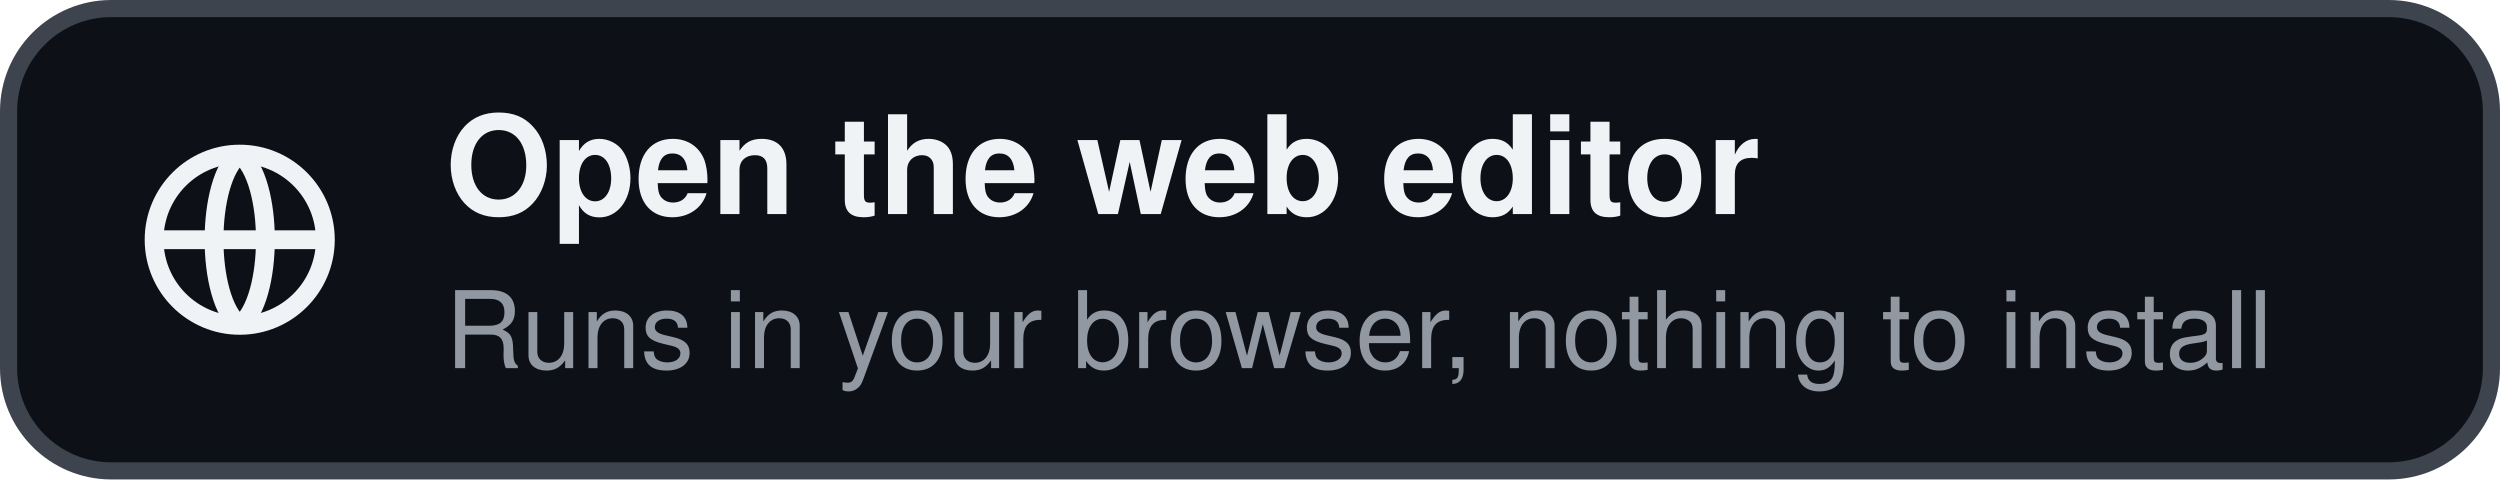
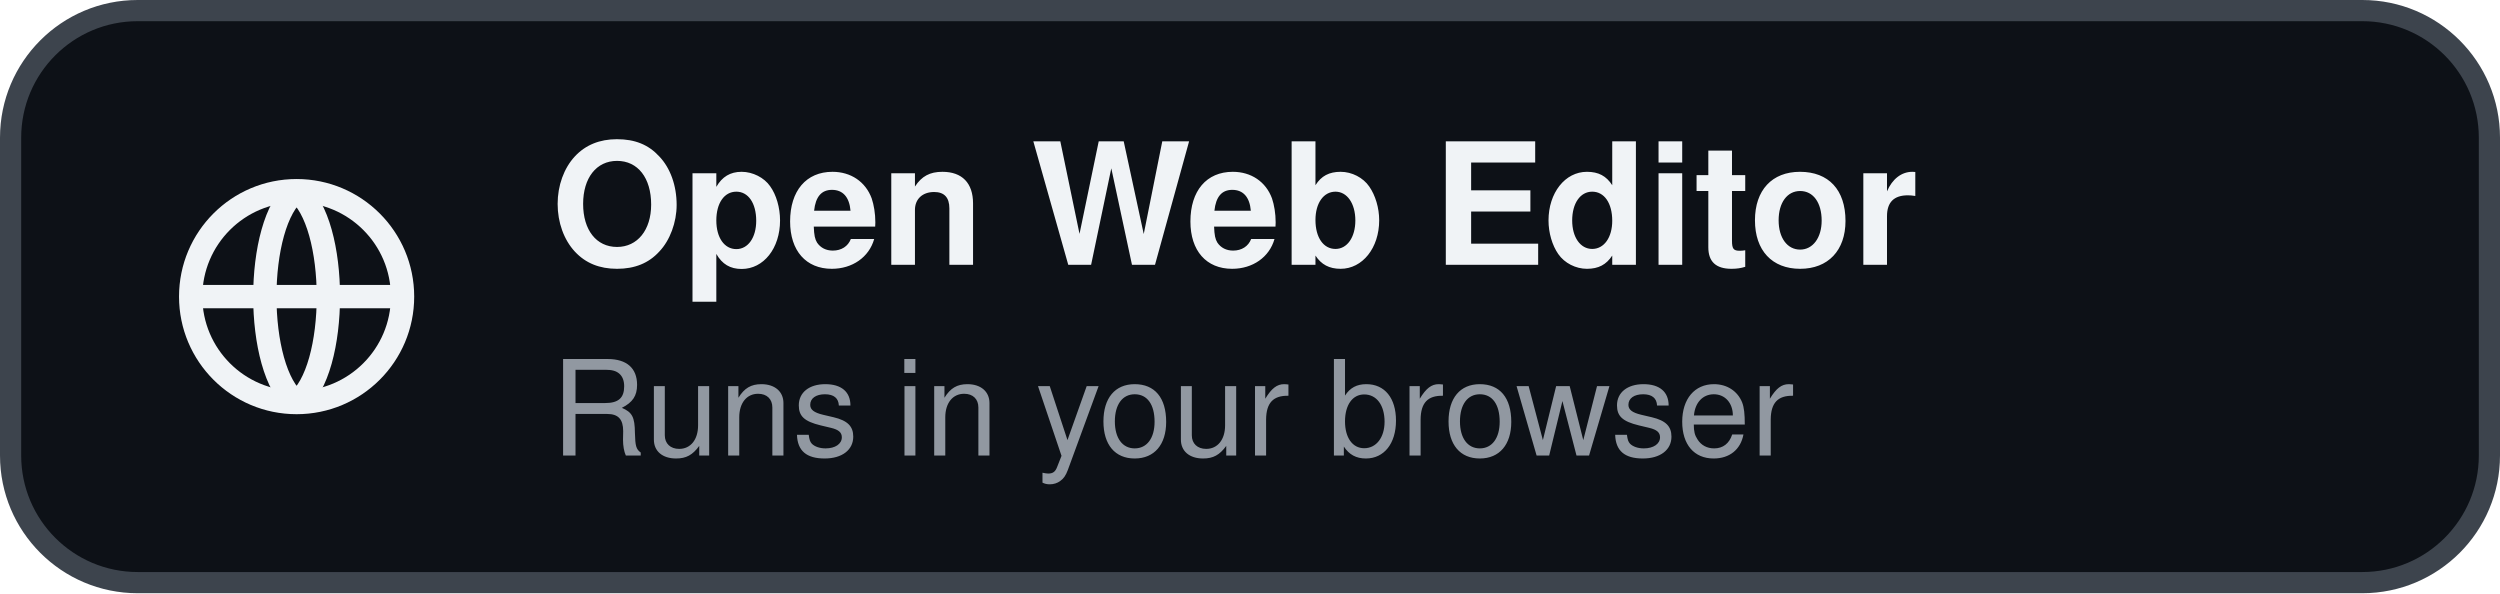
- <svg xmlns="http://www.w3.org/2000/svg" width="292" height="56" viewBox="0 0 292 56">
-   <rect x="1" y="1" width="290" height="54" rx="12" fill="#0d1117" stroke="#3d444d" stroke-width="2" />
+ <svg xmlns="http://www.w3.org/2000/svg" width="236" height="56" viewBox="0 0 236 56">
+   <rect x="1" y="1" width="234" height="54" rx="12" fill="#0d1117" stroke="#3d444d" stroke-width="2" />
  <g fill="none" stroke="#f0f3f6" stroke-width="2.2">
    <circle cx="28" cy="28" r="10" />
    <path d="M18 28h20M28 18c-4 3-4 17 0 20M28 18c4 3 4 17 0 20" />
  </g>
-   <text x="52" y="25" font-family="-apple-system, 'Segoe UI', Helvetica, Arial, sans-serif" font-size="16" font-weight="700" fill="#f0f3f6">Open the web editor</text>
-   <text x="52" y="43" font-family="-apple-system, 'Segoe UI', Helvetica, Arial, sans-serif" font-size="12.5" fill="#9198a1">Runs in your browser, nothing to install</text>
+   <text x="52" y="25" font-family="-apple-system, 'Segoe UI', Helvetica, Arial, sans-serif" font-size="16" font-weight="700" fill="#f0f3f6">Open Web Editor</text>
+   <text x="52" y="43" font-family="-apple-system, 'Segoe UI', Helvetica, Arial, sans-serif" font-size="12.5" fill="#9198a1">Runs in your browser</text>
</svg>
